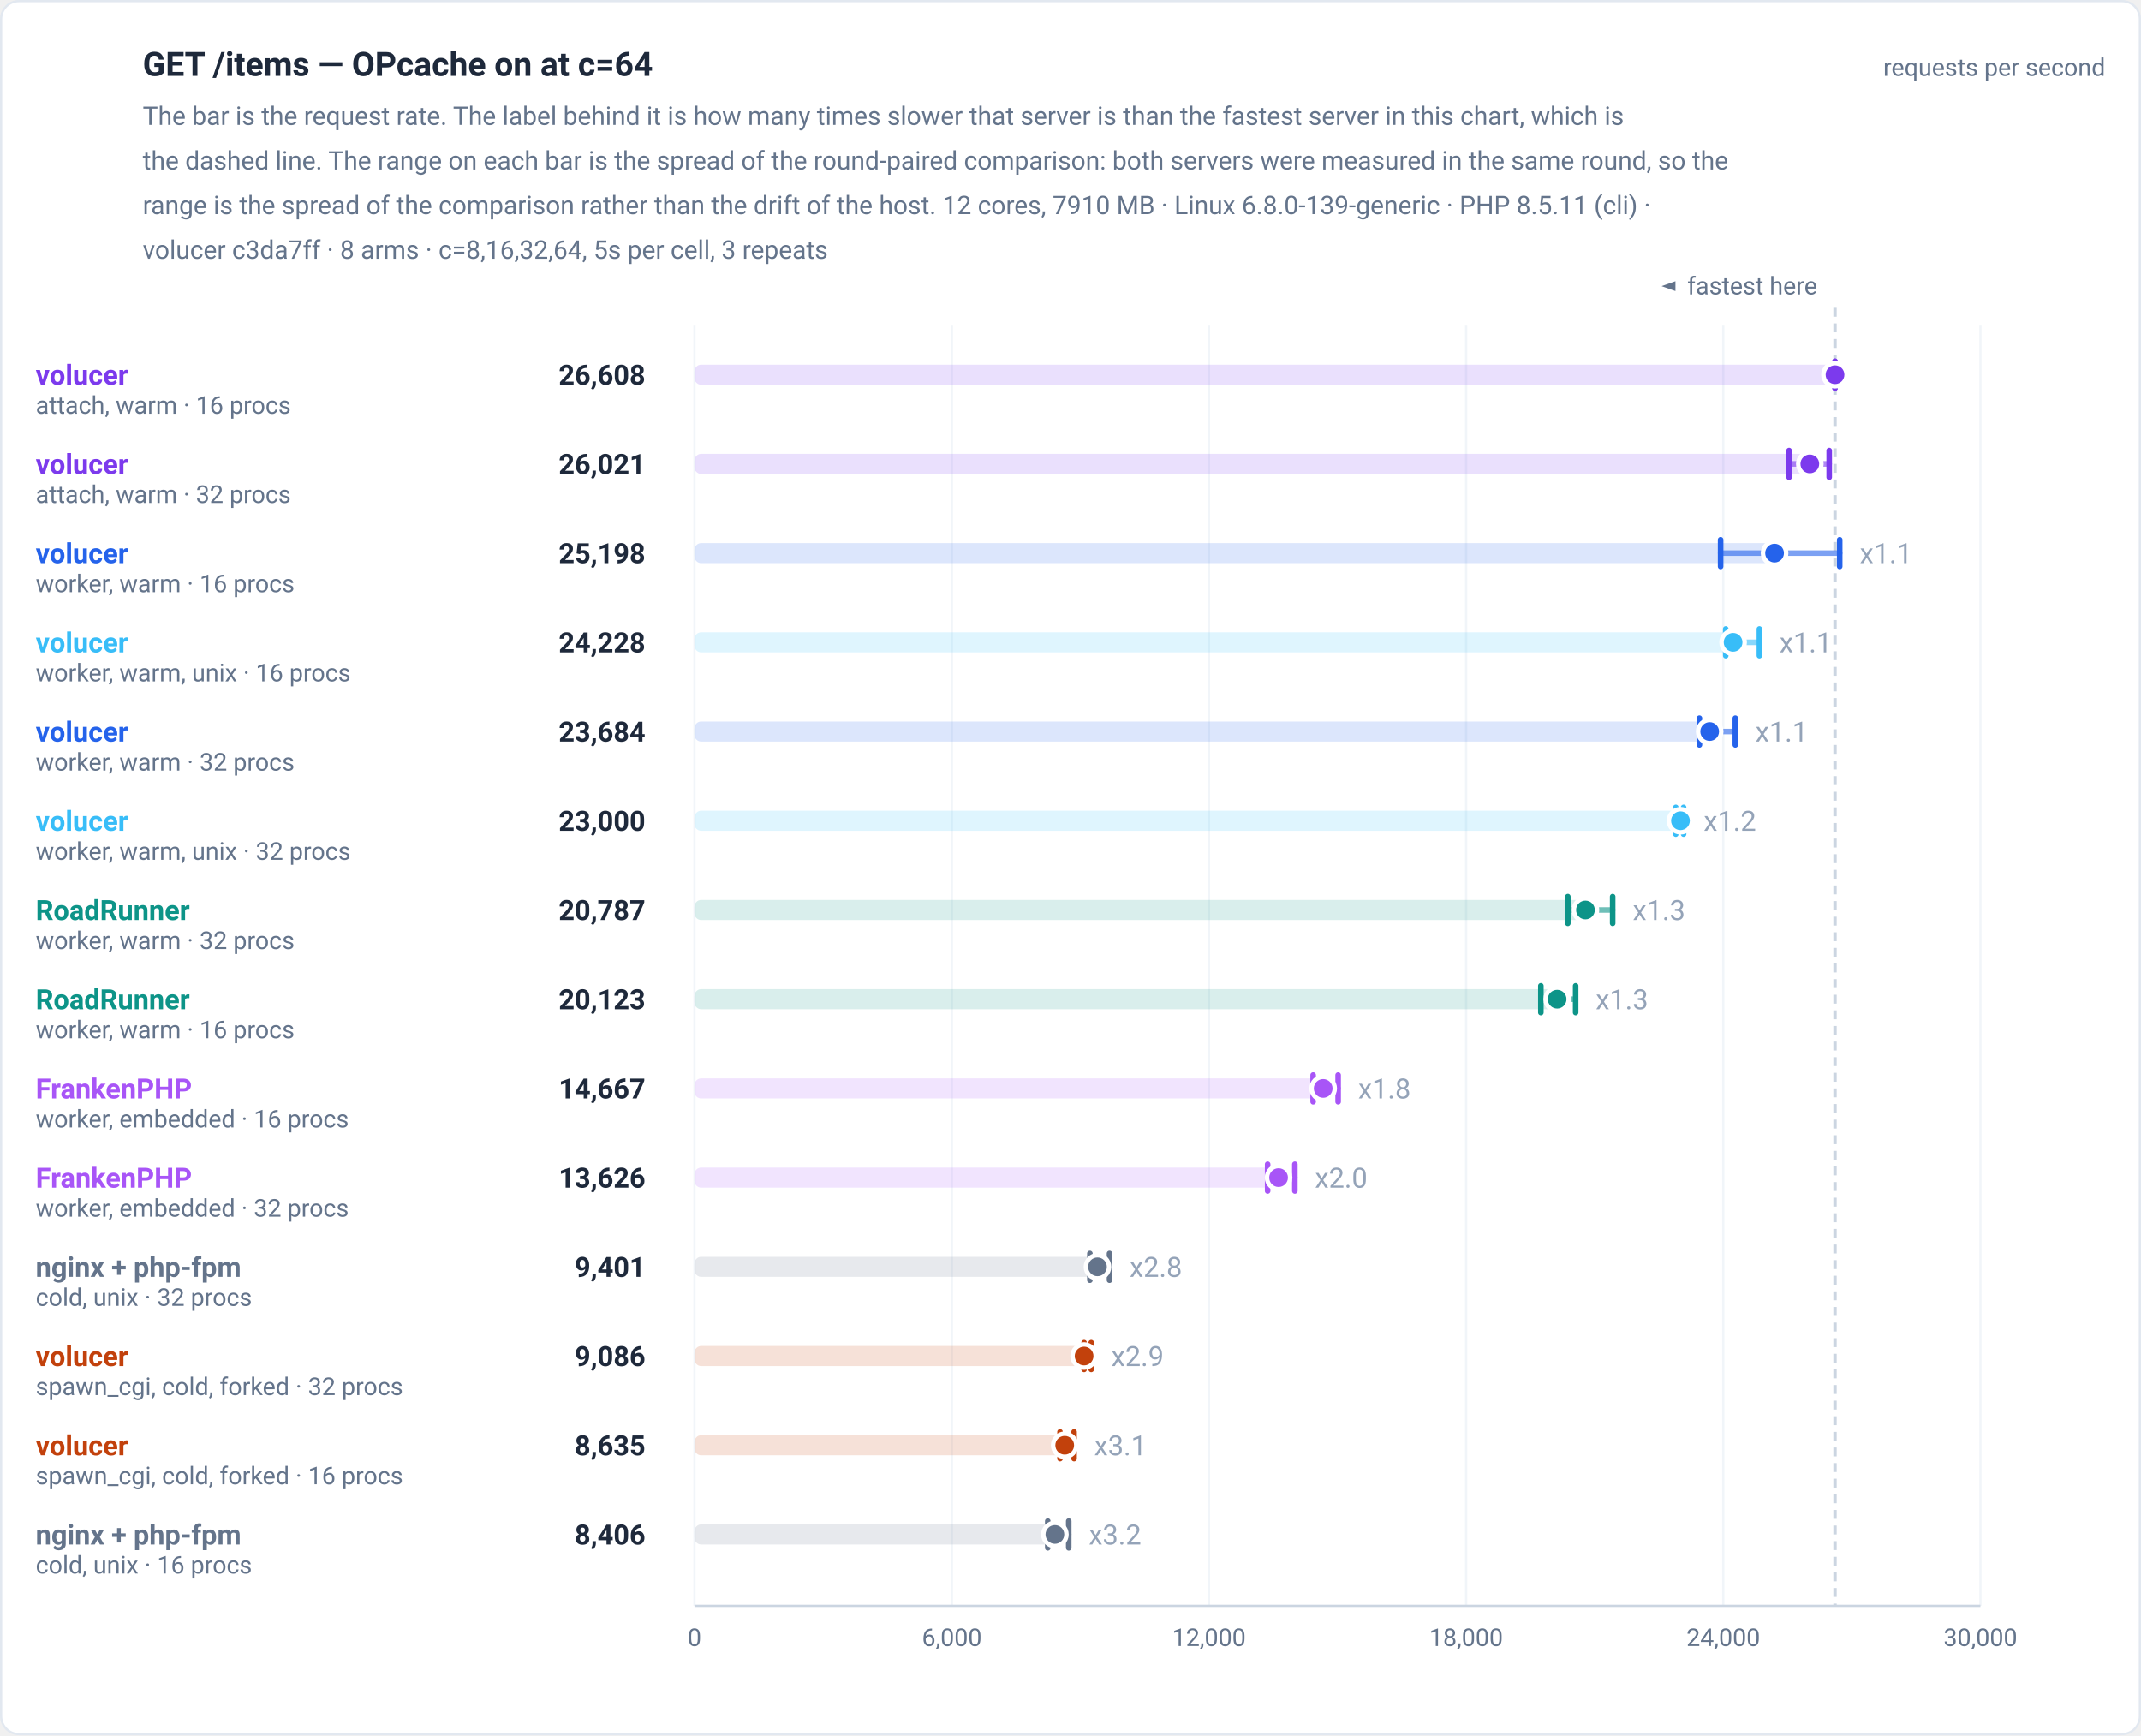
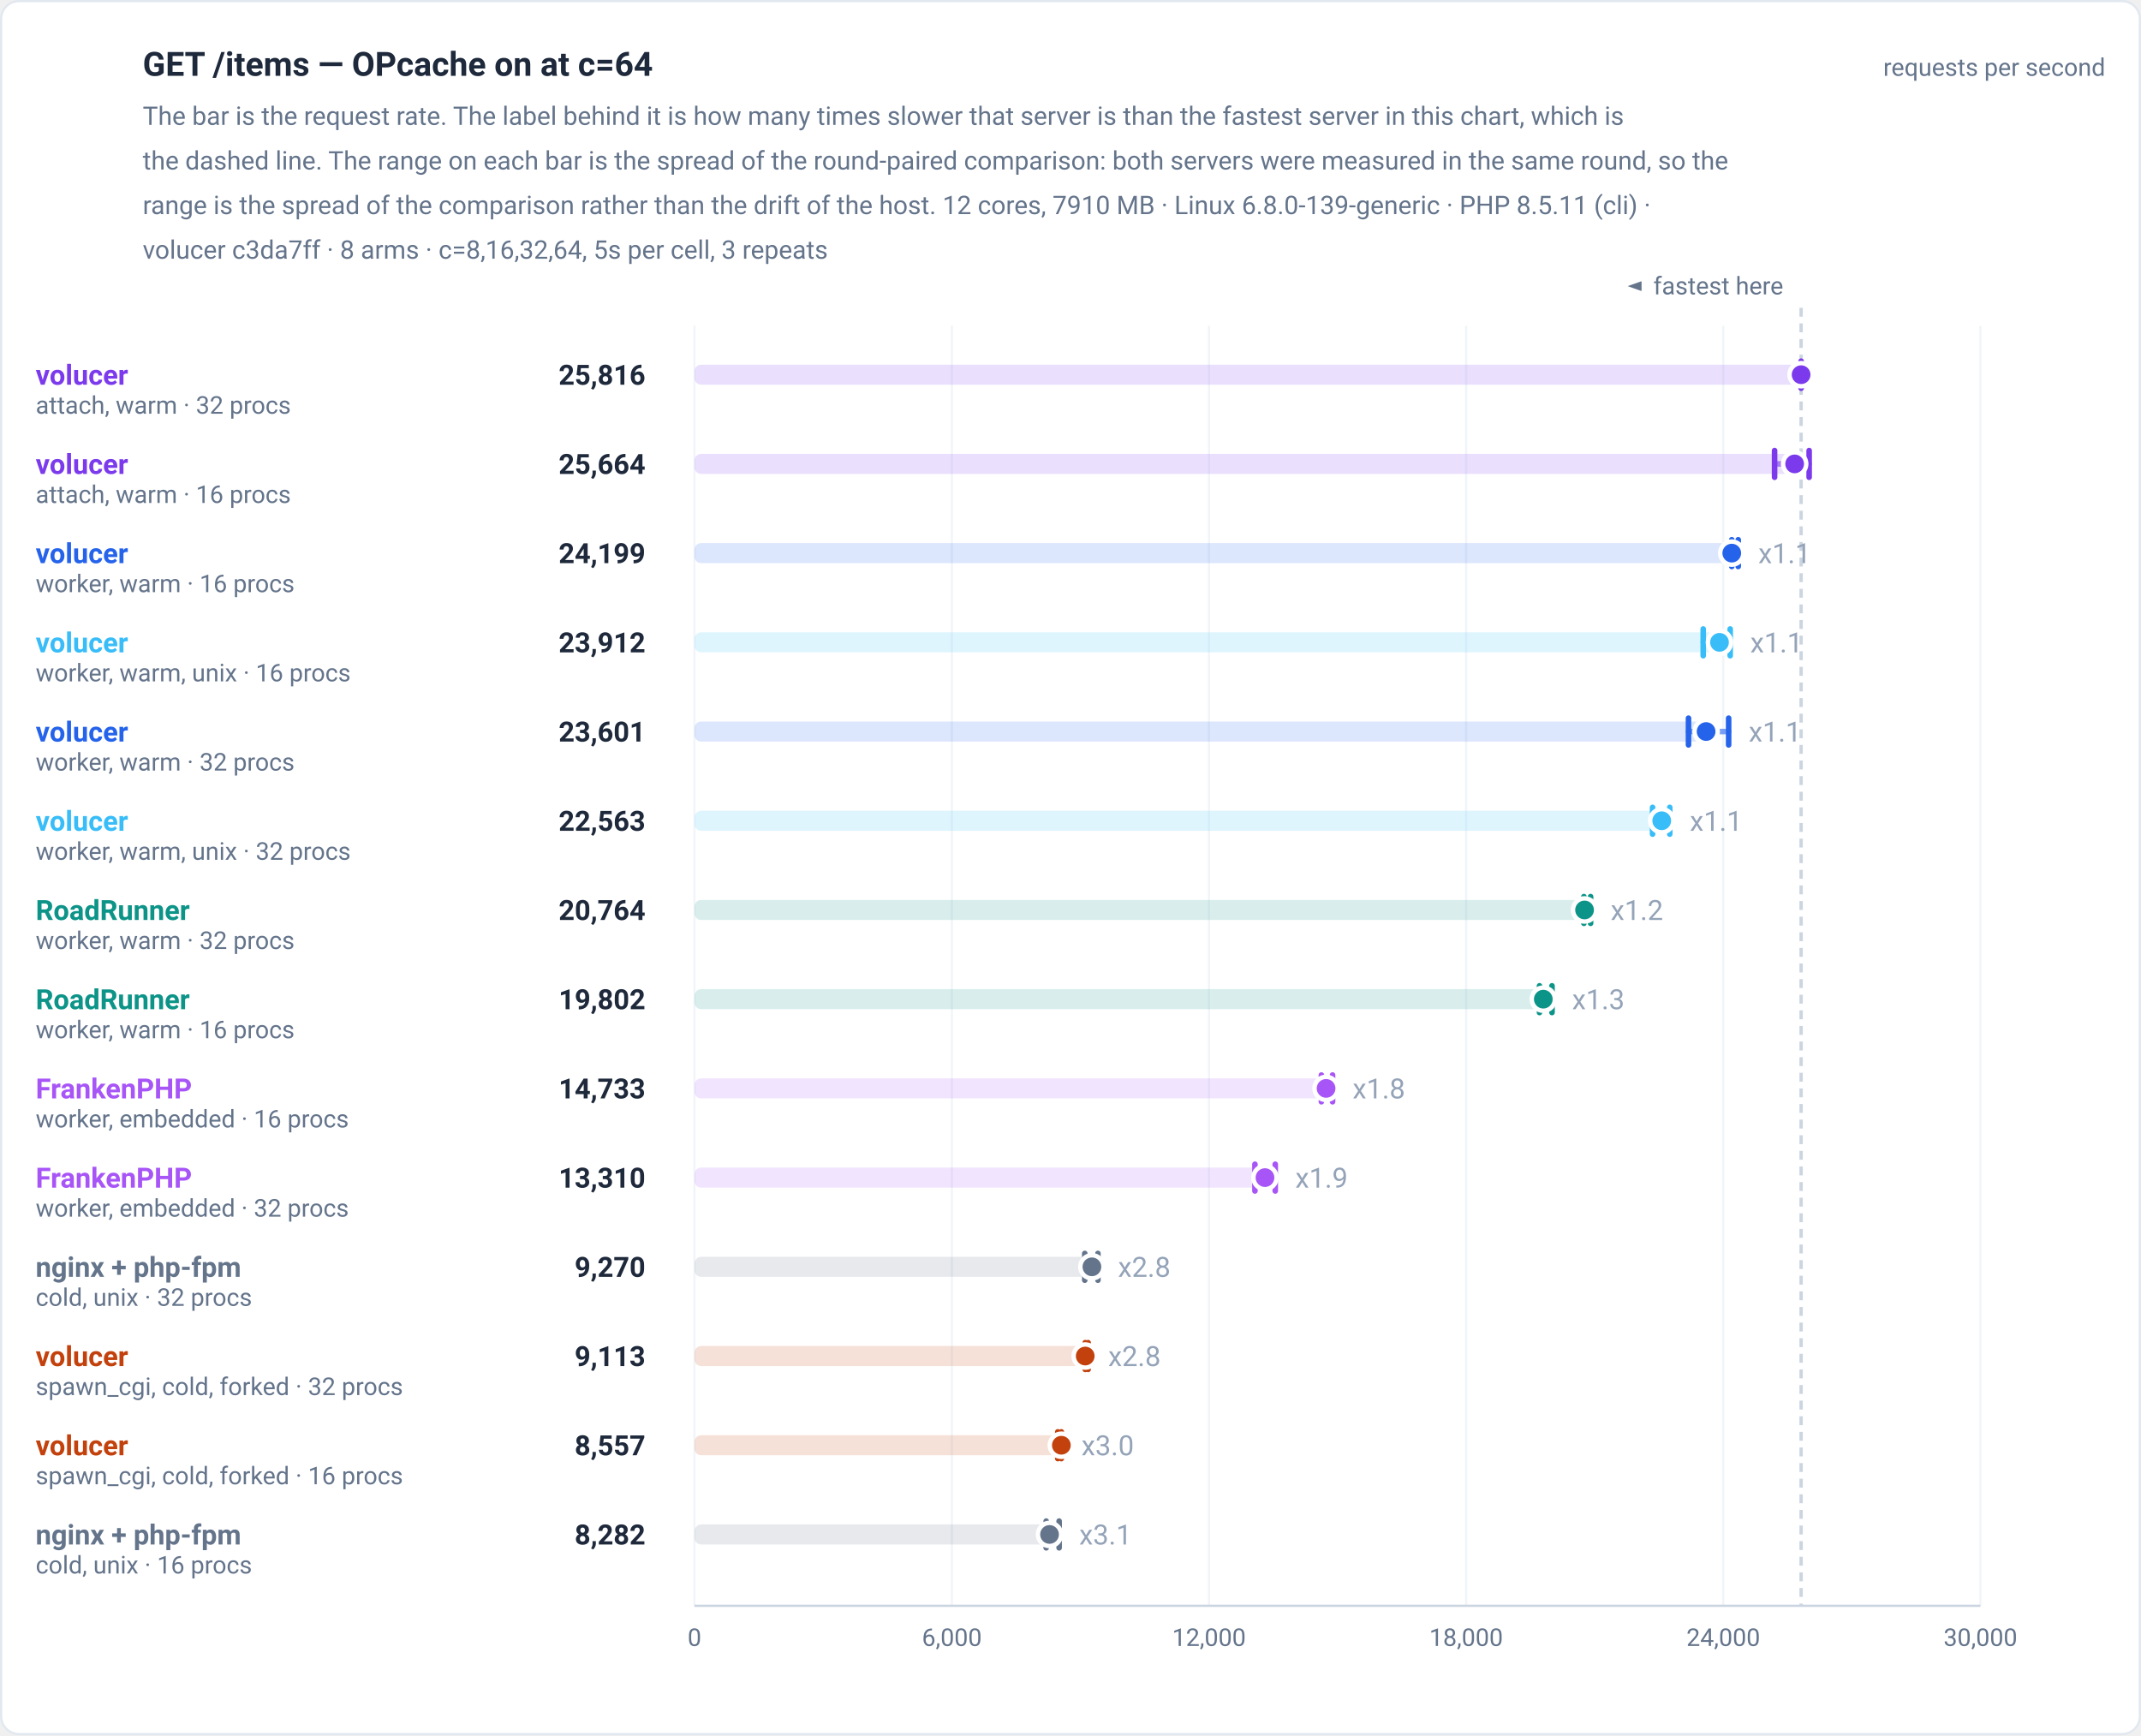
<svg xmlns="http://www.w3.org/2000/svg" width="960" height="778" viewBox="0 0 960 778" role="img" aria-label="GET /items — OPcache on at c=64">
  <rect x="0.5" y="0.5" width="959" height="777" rx="8" fill="#ffffff" stroke="#e2e8f0" />
  <text x="64.0" y="34.0" font-family="-apple-system,BlinkMacSystemFont,'Segoe UI',Roboto,Helvetica,Arial,sans-serif" font-size="15" fill="#1e293b" text-anchor="start" font-weight="600">GET /items — OPcache on at c=64</text>
  <text x="64.0" y="56.0" font-family="-apple-system,BlinkMacSystemFont,'Segoe UI',Roboto,Helvetica,Arial,sans-serif" font-size="11.5" fill="#64748b" text-anchor="start" font-weight="normal">The bar is the request rate. The label behind it is how many times slower that server is than the fastest server in this chart, which is</text>
  <text x="64.0" y="76.0" font-family="-apple-system,BlinkMacSystemFont,'Segoe UI',Roboto,Helvetica,Arial,sans-serif" font-size="11.5" fill="#64748b" text-anchor="start" font-weight="normal">the dashed line. The range on each bar is the spread of the round-paired comparison: both servers were measured in the same round, so the</text>
  <text x="64.0" y="96.0" font-family="-apple-system,BlinkMacSystemFont,'Segoe UI',Roboto,Helvetica,Arial,sans-serif" font-size="11.5" fill="#64748b" text-anchor="start" font-weight="normal">range is the spread of the comparison rather than the drift of the host. 12 cores, 7910 MB · Linux 6.8.0-139-generic · PHP 8.5.11 (cli) ·</text>
  <text x="64.0" y="116.0" font-family="-apple-system,BlinkMacSystemFont,'Segoe UI',Roboto,Helvetica,Arial,sans-serif" font-size="11.5" fill="#64748b" text-anchor="start" font-weight="normal">volucer c3da7ff · 8 arms · c=8,16,32,64, 5s per cell, 3 repeats</text>
  <text x="944.0" y="34.0" font-family="-apple-system,BlinkMacSystemFont,'Segoe UI',Roboto,Helvetica,Arial,sans-serif" font-size="11" fill="#64748b" text-anchor="end" font-weight="normal">requests per second</text>
  <line x1="311.4" y1="146.0" x2="311.4" y2="720.0" stroke="#f1f5f9" stroke-width="1" />
  <text x="311.4" y="738.0" font-family="-apple-system,BlinkMacSystemFont,'Segoe UI',Roboto,Helvetica,Arial,sans-serif" font-size="11" fill="#64748b" text-anchor="middle" font-weight="normal">0</text>
  <line x1="426.8" y1="146.0" x2="426.8" y2="720.0" stroke="#f1f5f9" stroke-width="1" />
  <text x="426.8" y="738.0" font-family="-apple-system,BlinkMacSystemFont,'Segoe UI',Roboto,Helvetica,Arial,sans-serif" font-size="11" fill="#64748b" text-anchor="middle" font-weight="normal">6,000</text>
  <line x1="542.1" y1="146.0" x2="542.1" y2="720.0" stroke="#f1f5f9" stroke-width="1" />
  <text x="542.1" y="738.0" font-family="-apple-system,BlinkMacSystemFont,'Segoe UI',Roboto,Helvetica,Arial,sans-serif" font-size="11" fill="#64748b" text-anchor="middle" font-weight="normal">12,000</text>
  <line x1="657.4" y1="146.0" x2="657.4" y2="720.0" stroke="#f1f5f9" stroke-width="1" />
  <text x="657.4" y="738.0" font-family="-apple-system,BlinkMacSystemFont,'Segoe UI',Roboto,Helvetica,Arial,sans-serif" font-size="11" fill="#64748b" text-anchor="middle" font-weight="normal">18,000</text>
  <line x1="772.7" y1="146.0" x2="772.7" y2="720.0" stroke="#f1f5f9" stroke-width="1" />
  <text x="772.7" y="738.0" font-family="-apple-system,BlinkMacSystemFont,'Segoe UI',Roboto,Helvetica,Arial,sans-serif" font-size="11" fill="#64748b" text-anchor="middle" font-weight="normal">24,000</text>
  <line x1="888.0" y1="146.0" x2="888.0" y2="720.0" stroke="#f1f5f9" stroke-width="1" />
  <text x="888.0" y="738.0" font-family="-apple-system,BlinkMacSystemFont,'Segoe UI',Roboto,Helvetica,Arial,sans-serif" font-size="11" fill="#64748b" text-anchor="middle" font-weight="normal">30,000</text>
-   <line x1="822.8" y1="138.0" x2="822.8" y2="720.0" stroke="#cbd5e1" stroke-width="1.5" stroke-dasharray="4 3" />
-   <text x="814.8" y="132.0" font-family="-apple-system,BlinkMacSystemFont,'Segoe UI',Roboto,Helvetica,Arial,sans-serif" font-size="11" fill="#64748b" text-anchor="end" font-weight="normal">◄ fastest here</text>
+   <line x1="807.6" y1="138.0" x2="807.6" y2="720.0" stroke="#cbd5e1" stroke-width="1.5" stroke-dasharray="4 3" />
+   <text x="799.6" y="132.0" font-family="-apple-system,BlinkMacSystemFont,'Segoe UI',Roboto,Helvetica,Arial,sans-serif" font-size="11" fill="#64748b" text-anchor="end" font-weight="normal">◄ fastest here</text>
  <line x1="311.4" y1="720.0" x2="888.0" y2="720.0" stroke="#cbd5e1" stroke-width="1" />
-   <rect x="311.4" y="163.5" width="511.4" height="9.0" rx="3" fill="#7c3aed" fill-opacity="0.16" />
-   <line x1="822.8" y1="168.0" x2="822.8" y2="168.0" stroke="#7c3aed" stroke-width="2.5" stroke-linecap="round" opacity="0.6" />
-   <line x1="822.8" y1="162.0" x2="822.8" y2="174.0" stroke="#7c3aed" stroke-width="2.5" stroke-linecap="round" />
-   <line x1="822.8" y1="162.0" x2="822.8" y2="174.0" stroke="#7c3aed" stroke-width="2.5" stroke-linecap="round" />
-   <circle cx="822.8" cy="168.0" r="5.2" fill="#7c3aed" stroke="#ffffff" stroke-width="2" />
+   <rect x="311.4" y="163.5" width="496.2" height="9.0" rx="3" fill="#7c3aed" fill-opacity="0.16" />
+   <line x1="807.6" y1="168.0" x2="807.6" y2="168.0" stroke="#7c3aed" stroke-width="2.5" stroke-linecap="round" opacity="0.6" />
+   <line x1="807.6" y1="162.0" x2="807.6" y2="174.0" stroke="#7c3aed" stroke-width="2.5" stroke-linecap="round" />
+   <line x1="807.6" y1="162.0" x2="807.6" y2="174.0" stroke="#7c3aed" stroke-width="2.5" stroke-linecap="round" />
+   <circle cx="807.6" cy="168.0" r="5.2" fill="#7c3aed" stroke="#ffffff" stroke-width="2" />
  <text x="16.0" y="172.5" font-family="-apple-system,BlinkMacSystemFont,'Segoe UI',Roboto,Helvetica,Arial,sans-serif" font-size="12.5" fill="#7c3aed" text-anchor="start" font-weight="700">volucer</text>
-   <text x="16.0" y="185.5" font-family="-apple-system,BlinkMacSystemFont,'Segoe UI',Roboto,Helvetica,Arial,sans-serif" font-size="11" fill="#64748b" text-anchor="start" font-weight="normal">attach, warm · 16 procs</text>
-   <text x="289.4" y="172.5" font-family="-apple-system,BlinkMacSystemFont,'Segoe UI',Roboto,Helvetica,Arial,sans-serif" font-size="12.5" fill="#1e293b" text-anchor="end" font-weight="700">26,608</text>
-   <rect x="311.4" y="203.5" width="500.1" height="9.0" rx="3" fill="#7c3aed" fill-opacity="0.16" />
-   <line x1="802.2" y1="208.0" x2="820.2" y2="208.0" stroke="#7c3aed" stroke-width="2.5" stroke-linecap="round" opacity="0.6" />
-   <line x1="802.2" y1="202.0" x2="802.2" y2="214.0" stroke="#7c3aed" stroke-width="2.5" stroke-linecap="round" />
-   <line x1="820.2" y1="202.0" x2="820.2" y2="214.0" stroke="#7c3aed" stroke-width="2.5" stroke-linecap="round" />
-   <circle cx="811.5" cy="208.0" r="5.2" fill="#7c3aed" stroke="#ffffff" stroke-width="2" />
+   <text x="16.0" y="185.5" font-family="-apple-system,BlinkMacSystemFont,'Segoe UI',Roboto,Helvetica,Arial,sans-serif" font-size="11" fill="#64748b" text-anchor="start" font-weight="normal">attach, warm · 32 procs</text>
+   <text x="289.4" y="172.5" font-family="-apple-system,BlinkMacSystemFont,'Segoe UI',Roboto,Helvetica,Arial,sans-serif" font-size="12.5" fill="#1e293b" text-anchor="end" font-weight="700">25,816</text>
+   <rect x="311.4" y="203.5" width="493.2" height="9.0" rx="3" fill="#7c3aed" fill-opacity="0.16" />
+   <line x1="795.7" y1="208.0" x2="811.2" y2="208.0" stroke="#7c3aed" stroke-width="2.5" stroke-linecap="round" opacity="0.6" />
+   <line x1="795.7" y1="202.0" x2="795.7" y2="214.0" stroke="#7c3aed" stroke-width="2.5" stroke-linecap="round" />
+   <line x1="811.2" y1="202.0" x2="811.2" y2="214.0" stroke="#7c3aed" stroke-width="2.5" stroke-linecap="round" />
+   <circle cx="804.7" cy="208.0" r="5.2" fill="#7c3aed" stroke="#ffffff" stroke-width="2" />
  <text x="16.0" y="212.5" font-family="-apple-system,BlinkMacSystemFont,'Segoe UI',Roboto,Helvetica,Arial,sans-serif" font-size="12.5" fill="#7c3aed" text-anchor="start" font-weight="700">volucer</text>
-   <text x="16.0" y="225.5" font-family="-apple-system,BlinkMacSystemFont,'Segoe UI',Roboto,Helvetica,Arial,sans-serif" font-size="11" fill="#64748b" text-anchor="start" font-weight="normal">attach, warm · 32 procs</text>
-   <text x="289.4" y="212.5" font-family="-apple-system,BlinkMacSystemFont,'Segoe UI',Roboto,Helvetica,Arial,sans-serif" font-size="12.5" fill="#1e293b" text-anchor="end" font-weight="700">26,021</text>
-   <rect x="311.4" y="243.5" width="484.3" height="9.0" rx="3" fill="#2563eb" fill-opacity="0.16" />
-   <line x1="771.5" y1="248.0" x2="824.9" y2="248.0" stroke="#2563eb" stroke-width="2.5" stroke-linecap="round" opacity="0.6" />
-   <line x1="771.5" y1="242.0" x2="771.5" y2="254.0" stroke="#2563eb" stroke-width="2.5" stroke-linecap="round" />
-   <line x1="824.9" y1="242.0" x2="824.9" y2="254.0" stroke="#2563eb" stroke-width="2.5" stroke-linecap="round" />
-   <circle cx="795.7" cy="248.0" r="5.2" fill="#2563eb" stroke="#ffffff" stroke-width="2" />
+   <text x="16.0" y="225.5" font-family="-apple-system,BlinkMacSystemFont,'Segoe UI',Roboto,Helvetica,Arial,sans-serif" font-size="11" fill="#64748b" text-anchor="start" font-weight="normal">attach, warm · 16 procs</text>
+   <text x="289.4" y="212.5" font-family="-apple-system,BlinkMacSystemFont,'Segoe UI',Roboto,Helvetica,Arial,sans-serif" font-size="12.5" fill="#1e293b" text-anchor="end" font-weight="700">25,664</text>
+   <rect x="311.4" y="243.5" width="465.1" height="9.0" rx="3" fill="#2563eb" fill-opacity="0.16" />
+   <line x1="776.5" y1="248.0" x2="779.4" y2="248.0" stroke="#2563eb" stroke-width="2.5" stroke-linecap="round" opacity="0.6" />
+   <line x1="776.5" y1="242.0" x2="776.5" y2="254.0" stroke="#2563eb" stroke-width="2.5" stroke-linecap="round" />
+   <line x1="779.4" y1="242.0" x2="779.4" y2="254.0" stroke="#2563eb" stroke-width="2.5" stroke-linecap="round" />
+   <circle cx="776.5" cy="248.0" r="5.2" fill="#2563eb" stroke="#ffffff" stroke-width="2" />
  <text x="16.0" y="252.5" font-family="-apple-system,BlinkMacSystemFont,'Segoe UI',Roboto,Helvetica,Arial,sans-serif" font-size="12.5" fill="#2563eb" text-anchor="start" font-weight="700">volucer</text>
  <text x="16.0" y="265.5" font-family="-apple-system,BlinkMacSystemFont,'Segoe UI',Roboto,Helvetica,Arial,sans-serif" font-size="11" fill="#64748b" text-anchor="start" font-weight="normal">worker, warm · 16 procs</text>
-   <text x="289.4" y="252.5" font-family="-apple-system,BlinkMacSystemFont,'Segoe UI',Roboto,Helvetica,Arial,sans-serif" font-size="12.5" fill="#1e293b" text-anchor="end" font-weight="700">25,198</text>
-   <text x="833.9" y="252.5" font-family="-apple-system,BlinkMacSystemFont,'Segoe UI',Roboto,Helvetica,Arial,sans-serif" font-size="12.5" fill="#94a3b8" text-anchor="start" font-weight="normal">x1.1</text>
-   <rect x="311.4" y="283.5" width="465.6" height="9.0" rx="3" fill="#38bdf8" fill-opacity="0.16" />
-   <line x1="773.8" y1="288.0" x2="788.9" y2="288.0" stroke="#38bdf8" stroke-width="2.5" stroke-linecap="round" opacity="0.6" />
-   <line x1="773.8" y1="282.0" x2="773.8" y2="294.0" stroke="#38bdf8" stroke-width="2.5" stroke-linecap="round" />
-   <line x1="788.9" y1="282.0" x2="788.9" y2="294.0" stroke="#38bdf8" stroke-width="2.5" stroke-linecap="round" />
-   <circle cx="777.1" cy="288.0" r="5.2" fill="#38bdf8" stroke="#ffffff" stroke-width="2" />
+   <text x="289.4" y="252.5" font-family="-apple-system,BlinkMacSystemFont,'Segoe UI',Roboto,Helvetica,Arial,sans-serif" font-size="12.5" fill="#1e293b" text-anchor="end" font-weight="700">24,199</text>
+   <text x="788.4" y="252.5" font-family="-apple-system,BlinkMacSystemFont,'Segoe UI',Roboto,Helvetica,Arial,sans-serif" font-size="12.5" fill="#94a3b8" text-anchor="start" font-weight="normal">x1.1</text>
+   <rect x="311.4" y="283.5" width="459.6" height="9.0" rx="3" fill="#38bdf8" fill-opacity="0.16" />
+   <line x1="763.7" y1="288.0" x2="775.8" y2="288.0" stroke="#38bdf8" stroke-width="2.5" stroke-linecap="round" opacity="0.6" />
+   <line x1="763.7" y1="282.0" x2="763.7" y2="294.0" stroke="#38bdf8" stroke-width="2.5" stroke-linecap="round" />
+   <line x1="775.8" y1="282.0" x2="775.8" y2="294.0" stroke="#38bdf8" stroke-width="2.5" stroke-linecap="round" />
+   <circle cx="771.0" cy="288.0" r="5.2" fill="#38bdf8" stroke="#ffffff" stroke-width="2" />
  <text x="16.0" y="292.5" font-family="-apple-system,BlinkMacSystemFont,'Segoe UI',Roboto,Helvetica,Arial,sans-serif" font-size="12.5" fill="#38bdf8" text-anchor="start" font-weight="700">volucer</text>
  <text x="16.0" y="305.5" font-family="-apple-system,BlinkMacSystemFont,'Segoe UI',Roboto,Helvetica,Arial,sans-serif" font-size="11" fill="#64748b" text-anchor="start" font-weight="normal">worker, warm, unix · 16 procs</text>
-   <text x="289.4" y="292.5" font-family="-apple-system,BlinkMacSystemFont,'Segoe UI',Roboto,Helvetica,Arial,sans-serif" font-size="12.5" fill="#1e293b" text-anchor="end" font-weight="700">24,228</text>
-   <text x="797.9" y="292.5" font-family="-apple-system,BlinkMacSystemFont,'Segoe UI',Roboto,Helvetica,Arial,sans-serif" font-size="12.5" fill="#94a3b8" text-anchor="start" font-weight="normal">x1.1</text>
-   <rect x="311.4" y="323.5" width="455.2" height="9.0" rx="3" fill="#2563eb" fill-opacity="0.16" />
-   <line x1="762.0" y1="328.0" x2="778.1" y2="328.0" stroke="#2563eb" stroke-width="2.5" stroke-linecap="round" opacity="0.6" />
-   <line x1="762.0" y1="322.0" x2="762.0" y2="334.0" stroke="#2563eb" stroke-width="2.5" stroke-linecap="round" />
-   <line x1="778.1" y1="322.0" x2="778.1" y2="334.0" stroke="#2563eb" stroke-width="2.5" stroke-linecap="round" />
-   <circle cx="766.6" cy="328.0" r="5.2" fill="#2563eb" stroke="#ffffff" stroke-width="2" />
+   <text x="289.4" y="292.5" font-family="-apple-system,BlinkMacSystemFont,'Segoe UI',Roboto,Helvetica,Arial,sans-serif" font-size="12.5" fill="#1e293b" text-anchor="end" font-weight="700">23,912</text>
+   <text x="784.8" y="292.5" font-family="-apple-system,BlinkMacSystemFont,'Segoe UI',Roboto,Helvetica,Arial,sans-serif" font-size="12.5" fill="#94a3b8" text-anchor="start" font-weight="normal">x1.1</text>
+   <rect x="311.4" y="323.5" width="453.6" height="9.0" rx="3" fill="#2563eb" fill-opacity="0.16" />
+   <line x1="757.1" y1="328.0" x2="775.1" y2="328.0" stroke="#2563eb" stroke-width="2.5" stroke-linecap="round" opacity="0.6" />
+   <line x1="757.1" y1="322.0" x2="757.1" y2="334.0" stroke="#2563eb" stroke-width="2.5" stroke-linecap="round" />
+   <line x1="775.1" y1="322.0" x2="775.1" y2="334.0" stroke="#2563eb" stroke-width="2.5" stroke-linecap="round" />
+   <circle cx="765.0" cy="328.0" r="5.2" fill="#2563eb" stroke="#ffffff" stroke-width="2" />
  <text x="16.0" y="332.5" font-family="-apple-system,BlinkMacSystemFont,'Segoe UI',Roboto,Helvetica,Arial,sans-serif" font-size="12.5" fill="#2563eb" text-anchor="start" font-weight="700">volucer</text>
  <text x="16.0" y="345.5" font-family="-apple-system,BlinkMacSystemFont,'Segoe UI',Roboto,Helvetica,Arial,sans-serif" font-size="11" fill="#64748b" text-anchor="start" font-weight="normal">worker, warm · 32 procs</text>
-   <text x="289.4" y="332.5" font-family="-apple-system,BlinkMacSystemFont,'Segoe UI',Roboto,Helvetica,Arial,sans-serif" font-size="12.5" fill="#1e293b" text-anchor="end" font-weight="700">23,684</text>
-   <text x="787.1" y="332.5" font-family="-apple-system,BlinkMacSystemFont,'Segoe UI',Roboto,Helvetica,Arial,sans-serif" font-size="12.5" fill="#94a3b8" text-anchor="start" font-weight="normal">x1.1</text>
-   <rect x="311.4" y="363.5" width="442.0" height="9.0" rx="3" fill="#38bdf8" fill-opacity="0.16" />
-   <line x1="751.4" y1="368.0" x2="754.9" y2="368.0" stroke="#38bdf8" stroke-width="2.5" stroke-linecap="round" opacity="0.6" />
-   <line x1="751.4" y1="362.0" x2="751.4" y2="374.0" stroke="#38bdf8" stroke-width="2.5" stroke-linecap="round" />
-   <line x1="754.9" y1="362.0" x2="754.9" y2="374.0" stroke="#38bdf8" stroke-width="2.5" stroke-linecap="round" />
-   <circle cx="753.5" cy="368.0" r="5.2" fill="#38bdf8" stroke="#ffffff" stroke-width="2" />
+   <text x="289.4" y="332.5" font-family="-apple-system,BlinkMacSystemFont,'Segoe UI',Roboto,Helvetica,Arial,sans-serif" font-size="12.5" fill="#1e293b" text-anchor="end" font-weight="700">23,601</text>
+   <text x="784.1" y="332.5" font-family="-apple-system,BlinkMacSystemFont,'Segoe UI',Roboto,Helvetica,Arial,sans-serif" font-size="12.5" fill="#94a3b8" text-anchor="start" font-weight="normal">x1.1</text>
+   <rect x="311.4" y="363.5" width="433.6" height="9.0" rx="3" fill="#38bdf8" fill-opacity="0.16" />
+   <line x1="741.0" y1="368.0" x2="748.7" y2="368.0" stroke="#38bdf8" stroke-width="2.5" stroke-linecap="round" opacity="0.6" />
+   <line x1="741.0" y1="362.0" x2="741.0" y2="374.0" stroke="#38bdf8" stroke-width="2.5" stroke-linecap="round" />
+   <line x1="748.7" y1="362.0" x2="748.7" y2="374.0" stroke="#38bdf8" stroke-width="2.5" stroke-linecap="round" />
+   <circle cx="745.1" cy="368.0" r="5.2" fill="#38bdf8" stroke="#ffffff" stroke-width="2" />
  <text x="16.0" y="372.5" font-family="-apple-system,BlinkMacSystemFont,'Segoe UI',Roboto,Helvetica,Arial,sans-serif" font-size="12.5" fill="#38bdf8" text-anchor="start" font-weight="700">volucer</text>
  <text x="16.0" y="385.5" font-family="-apple-system,BlinkMacSystemFont,'Segoe UI',Roboto,Helvetica,Arial,sans-serif" font-size="11" fill="#64748b" text-anchor="start" font-weight="normal">worker, warm, unix · 32 procs</text>
-   <text x="289.4" y="372.5" font-family="-apple-system,BlinkMacSystemFont,'Segoe UI',Roboto,Helvetica,Arial,sans-serif" font-size="12.5" fill="#1e293b" text-anchor="end" font-weight="700">23,000</text>
-   <text x="763.9" y="372.5" font-family="-apple-system,BlinkMacSystemFont,'Segoe UI',Roboto,Helvetica,Arial,sans-serif" font-size="12.5" fill="#94a3b8" text-anchor="start" font-weight="normal">x1.2</text>
-   <rect x="311.4" y="403.5" width="399.5" height="9.0" rx="3" fill="#0d9488" fill-opacity="0.16" />
-   <line x1="703.0" y1="408.0" x2="723.1" y2="408.0" stroke="#0d9488" stroke-width="2.5" stroke-linecap="round" opacity="0.6" />
-   <line x1="703.0" y1="402.0" x2="703.0" y2="414.0" stroke="#0d9488" stroke-width="2.5" stroke-linecap="round" />
-   <line x1="723.1" y1="402.0" x2="723.1" y2="414.0" stroke="#0d9488" stroke-width="2.5" stroke-linecap="round" />
-   <circle cx="710.9" cy="408.0" r="5.2" fill="#0d9488" stroke="#ffffff" stroke-width="2" />
+   <text x="289.4" y="372.5" font-family="-apple-system,BlinkMacSystemFont,'Segoe UI',Roboto,Helvetica,Arial,sans-serif" font-size="12.5" fill="#1e293b" text-anchor="end" font-weight="700">22,563</text>
+   <text x="757.7" y="372.5" font-family="-apple-system,BlinkMacSystemFont,'Segoe UI',Roboto,Helvetica,Arial,sans-serif" font-size="12.5" fill="#94a3b8" text-anchor="start" font-weight="normal">x1.1</text>
+   <rect x="311.4" y="403.5" width="399.1" height="9.0" rx="3" fill="#0d9488" fill-opacity="0.16" />
+   <line x1="710.2" y1="408.0" x2="713.2" y2="408.0" stroke="#0d9488" stroke-width="2.5" stroke-linecap="round" opacity="0.6" />
+   <line x1="710.2" y1="402.0" x2="710.2" y2="414.0" stroke="#0d9488" stroke-width="2.5" stroke-linecap="round" />
+   <line x1="713.2" y1="402.0" x2="713.2" y2="414.0" stroke="#0d9488" stroke-width="2.5" stroke-linecap="round" />
+   <circle cx="710.5" cy="408.0" r="5.2" fill="#0d9488" stroke="#ffffff" stroke-width="2" />
  <text x="16.0" y="412.5" font-family="-apple-system,BlinkMacSystemFont,'Segoe UI',Roboto,Helvetica,Arial,sans-serif" font-size="12.5" fill="#0d9488" text-anchor="start" font-weight="700">RoadRunner</text>
  <text x="16.0" y="425.5" font-family="-apple-system,BlinkMacSystemFont,'Segoe UI',Roboto,Helvetica,Arial,sans-serif" font-size="11" fill="#64748b" text-anchor="start" font-weight="normal">worker, warm · 32 procs</text>
-   <text x="289.4" y="412.5" font-family="-apple-system,BlinkMacSystemFont,'Segoe UI',Roboto,Helvetica,Arial,sans-serif" font-size="12.5" fill="#1e293b" text-anchor="end" font-weight="700">20,787</text>
-   <text x="732.1" y="412.5" font-family="-apple-system,BlinkMacSystemFont,'Segoe UI',Roboto,Helvetica,Arial,sans-serif" font-size="12.5" fill="#94a3b8" text-anchor="start" font-weight="normal">x1.3</text>
-   <rect x="311.4" y="443.5" width="386.7" height="9.0" rx="3" fill="#0d9488" fill-opacity="0.16" />
-   <line x1="690.9" y1="448.0" x2="706.5" y2="448.0" stroke="#0d9488" stroke-width="2.5" stroke-linecap="round" opacity="0.6" />
-   <line x1="690.9" y1="442.0" x2="690.9" y2="454.0" stroke="#0d9488" stroke-width="2.5" stroke-linecap="round" />
-   <line x1="706.5" y1="442.0" x2="706.5" y2="454.0" stroke="#0d9488" stroke-width="2.5" stroke-linecap="round" />
-   <circle cx="698.2" cy="448.0" r="5.2" fill="#0d9488" stroke="#ffffff" stroke-width="2" />
+   <text x="289.4" y="412.5" font-family="-apple-system,BlinkMacSystemFont,'Segoe UI',Roboto,Helvetica,Arial,sans-serif" font-size="12.5" fill="#1e293b" text-anchor="end" font-weight="700">20,764</text>
+   <text x="722.2" y="412.5" font-family="-apple-system,BlinkMacSystemFont,'Segoe UI',Roboto,Helvetica,Arial,sans-serif" font-size="12.5" fill="#94a3b8" text-anchor="start" font-weight="normal">x1.2</text>
+   <rect x="311.4" y="443.5" width="380.6" height="9.0" rx="3" fill="#0d9488" fill-opacity="0.16" />
+   <line x1="690.3" y1="448.0" x2="695.9" y2="448.0" stroke="#0d9488" stroke-width="2.5" stroke-linecap="round" opacity="0.6" />
+   <line x1="690.3" y1="442.0" x2="690.3" y2="454.0" stroke="#0d9488" stroke-width="2.5" stroke-linecap="round" />
+   <line x1="695.9" y1="442.0" x2="695.9" y2="454.0" stroke="#0d9488" stroke-width="2.5" stroke-linecap="round" />
+   <circle cx="692.0" cy="448.0" r="5.2" fill="#0d9488" stroke="#ffffff" stroke-width="2" />
  <text x="16.0" y="452.5" font-family="-apple-system,BlinkMacSystemFont,'Segoe UI',Roboto,Helvetica,Arial,sans-serif" font-size="12.5" fill="#0d9488" text-anchor="start" font-weight="700">RoadRunner</text>
  <text x="16.0" y="465.5" font-family="-apple-system,BlinkMacSystemFont,'Segoe UI',Roboto,Helvetica,Arial,sans-serif" font-size="11" fill="#64748b" text-anchor="start" font-weight="normal">worker, warm · 16 procs</text>
-   <text x="289.4" y="452.5" font-family="-apple-system,BlinkMacSystemFont,'Segoe UI',Roboto,Helvetica,Arial,sans-serif" font-size="12.5" fill="#1e293b" text-anchor="end" font-weight="700">20,123</text>
-   <text x="715.5" y="452.5" font-family="-apple-system,BlinkMacSystemFont,'Segoe UI',Roboto,Helvetica,Arial,sans-serif" font-size="12.5" fill="#94a3b8" text-anchor="start" font-weight="normal">x1.3</text>
-   <rect x="311.4" y="483.5" width="281.9" height="9.0" rx="3" fill="#a855f7" fill-opacity="0.16" />
-   <line x1="588.8" y1="488.0" x2="600.0" y2="488.0" stroke="#a855f7" stroke-width="2.5" stroke-linecap="round" opacity="0.6" />
-   <line x1="588.8" y1="482.0" x2="588.8" y2="494.0" stroke="#a855f7" stroke-width="2.5" stroke-linecap="round" />
-   <line x1="600.0" y1="482.0" x2="600.0" y2="494.0" stroke="#a855f7" stroke-width="2.5" stroke-linecap="round" />
-   <circle cx="593.3" cy="488.0" r="5.2" fill="#a855f7" stroke="#ffffff" stroke-width="2" />
+   <text x="289.4" y="452.5" font-family="-apple-system,BlinkMacSystemFont,'Segoe UI',Roboto,Helvetica,Arial,sans-serif" font-size="12.5" fill="#1e293b" text-anchor="end" font-weight="700">19,802</text>
+   <text x="704.9" y="452.5" font-family="-apple-system,BlinkMacSystemFont,'Segoe UI',Roboto,Helvetica,Arial,sans-serif" font-size="12.5" fill="#94a3b8" text-anchor="start" font-weight="normal">x1.3</text>
+   <rect x="311.4" y="483.5" width="283.1" height="9.0" rx="3" fill="#a855f7" fill-opacity="0.16" />
+   <line x1="592.5" y1="488.0" x2="597.5" y2="488.0" stroke="#a855f7" stroke-width="2.5" stroke-linecap="round" opacity="0.6" />
+   <line x1="592.5" y1="482.0" x2="592.5" y2="494.0" stroke="#a855f7" stroke-width="2.5" stroke-linecap="round" />
+   <line x1="597.5" y1="482.0" x2="597.5" y2="494.0" stroke="#a855f7" stroke-width="2.5" stroke-linecap="round" />
+   <circle cx="594.6" cy="488.0" r="5.2" fill="#a855f7" stroke="#ffffff" stroke-width="2" />
  <text x="16.0" y="492.5" font-family="-apple-system,BlinkMacSystemFont,'Segoe UI',Roboto,Helvetica,Arial,sans-serif" font-size="12.5" fill="#a855f7" text-anchor="start" font-weight="700">FrankenPHP</text>
  <text x="16.0" y="505.5" font-family="-apple-system,BlinkMacSystemFont,'Segoe UI',Roboto,Helvetica,Arial,sans-serif" font-size="11" fill="#64748b" text-anchor="start" font-weight="normal">worker, embedded · 16 procs</text>
-   <text x="289.4" y="492.5" font-family="-apple-system,BlinkMacSystemFont,'Segoe UI',Roboto,Helvetica,Arial,sans-serif" font-size="12.5" fill="#1e293b" text-anchor="end" font-weight="700">14,667</text>
-   <text x="609.0" y="492.5" font-family="-apple-system,BlinkMacSystemFont,'Segoe UI',Roboto,Helvetica,Arial,sans-serif" font-size="12.5" fill="#94a3b8" text-anchor="start" font-weight="normal">x1.8</text>
-   <rect x="311.4" y="523.5" width="261.9" height="9.0" rx="3" fill="#a855f7" fill-opacity="0.16" />
-   <line x1="568.4" y1="528.0" x2="580.6" y2="528.0" stroke="#a855f7" stroke-width="2.5" stroke-linecap="round" opacity="0.6" />
-   <line x1="568.4" y1="522.0" x2="568.4" y2="534.0" stroke="#a855f7" stroke-width="2.5" stroke-linecap="round" />
-   <line x1="580.6" y1="522.0" x2="580.6" y2="534.0" stroke="#a855f7" stroke-width="2.5" stroke-linecap="round" />
-   <circle cx="573.3" cy="528.0" r="5.2" fill="#a855f7" stroke="#ffffff" stroke-width="2" />
+   <text x="289.4" y="492.5" font-family="-apple-system,BlinkMacSystemFont,'Segoe UI',Roboto,Helvetica,Arial,sans-serif" font-size="12.5" fill="#1e293b" text-anchor="end" font-weight="700">14,733</text>
+   <text x="606.5" y="492.5" font-family="-apple-system,BlinkMacSystemFont,'Segoe UI',Roboto,Helvetica,Arial,sans-serif" font-size="12.5" fill="#94a3b8" text-anchor="start" font-weight="normal">x1.8</text>
+   <rect x="311.4" y="523.5" width="255.8" height="9.0" rx="3" fill="#a855f7" fill-opacity="0.16" />
+   <line x1="562.7" y1="528.0" x2="571.8" y2="528.0" stroke="#a855f7" stroke-width="2.5" stroke-linecap="round" opacity="0.6" />
+   <line x1="562.7" y1="522.0" x2="562.7" y2="534.0" stroke="#a855f7" stroke-width="2.5" stroke-linecap="round" />
+   <line x1="571.8" y1="522.0" x2="571.8" y2="534.0" stroke="#a855f7" stroke-width="2.5" stroke-linecap="round" />
+   <circle cx="567.2" cy="528.0" r="5.2" fill="#a855f7" stroke="#ffffff" stroke-width="2" />
  <text x="16.0" y="532.5" font-family="-apple-system,BlinkMacSystemFont,'Segoe UI',Roboto,Helvetica,Arial,sans-serif" font-size="12.5" fill="#a855f7" text-anchor="start" font-weight="700">FrankenPHP</text>
  <text x="16.0" y="545.5" font-family="-apple-system,BlinkMacSystemFont,'Segoe UI',Roboto,Helvetica,Arial,sans-serif" font-size="11" fill="#64748b" text-anchor="start" font-weight="normal">worker, embedded · 32 procs</text>
-   <text x="289.4" y="532.5" font-family="-apple-system,BlinkMacSystemFont,'Segoe UI',Roboto,Helvetica,Arial,sans-serif" font-size="12.5" fill="#1e293b" text-anchor="end" font-weight="700">13,626</text>
-   <text x="589.6" y="532.5" font-family="-apple-system,BlinkMacSystemFont,'Segoe UI',Roboto,Helvetica,Arial,sans-serif" font-size="12.5" fill="#94a3b8" text-anchor="start" font-weight="normal">x2.0</text>
-   <rect x="311.4" y="563.5" width="180.7" height="9.0" rx="3" fill="#64748b" fill-opacity="0.16" />
-   <line x1="488.7" y1="568.0" x2="497.5" y2="568.0" stroke="#64748b" stroke-width="2.5" stroke-linecap="round" opacity="0.6" />
-   <line x1="488.7" y1="562.0" x2="488.7" y2="574.0" stroke="#64748b" stroke-width="2.5" stroke-linecap="round" />
-   <line x1="497.5" y1="562.0" x2="497.5" y2="574.0" stroke="#64748b" stroke-width="2.5" stroke-linecap="round" />
-   <circle cx="492.1" cy="568.0" r="5.2" fill="#64748b" stroke="#ffffff" stroke-width="2" />
+   <text x="289.4" y="532.5" font-family="-apple-system,BlinkMacSystemFont,'Segoe UI',Roboto,Helvetica,Arial,sans-serif" font-size="12.5" fill="#1e293b" text-anchor="end" font-weight="700">13,310</text>
+   <text x="580.8" y="532.5" font-family="-apple-system,BlinkMacSystemFont,'Segoe UI',Roboto,Helvetica,Arial,sans-serif" font-size="12.5" fill="#94a3b8" text-anchor="start" font-weight="normal">x1.9</text>
+   <rect x="311.4" y="563.5" width="178.2" height="9.0" rx="3" fill="#64748b" fill-opacity="0.16" />
+   <line x1="486.4" y1="568.0" x2="492.3" y2="568.0" stroke="#64748b" stroke-width="2.5" stroke-linecap="round" opacity="0.6" />
+   <line x1="486.4" y1="562.0" x2="486.4" y2="574.0" stroke="#64748b" stroke-width="2.5" stroke-linecap="round" />
+   <line x1="492.3" y1="562.0" x2="492.3" y2="574.0" stroke="#64748b" stroke-width="2.5" stroke-linecap="round" />
+   <circle cx="489.6" cy="568.0" r="5.2" fill="#64748b" stroke="#ffffff" stroke-width="2" />
  <text x="16.0" y="572.5" font-family="-apple-system,BlinkMacSystemFont,'Segoe UI',Roboto,Helvetica,Arial,sans-serif" font-size="12.5" fill="#64748b" text-anchor="start" font-weight="700">nginx + php-fpm</text>
  <text x="16.0" y="585.5" font-family="-apple-system,BlinkMacSystemFont,'Segoe UI',Roboto,Helvetica,Arial,sans-serif" font-size="11" fill="#64748b" text-anchor="start" font-weight="normal">cold, unix · 32 procs</text>
-   <text x="289.4" y="572.5" font-family="-apple-system,BlinkMacSystemFont,'Segoe UI',Roboto,Helvetica,Arial,sans-serif" font-size="12.5" fill="#1e293b" text-anchor="end" font-weight="700">9,401</text>
-   <text x="506.5" y="572.5" font-family="-apple-system,BlinkMacSystemFont,'Segoe UI',Roboto,Helvetica,Arial,sans-serif" font-size="12.5" fill="#94a3b8" text-anchor="start" font-weight="normal">x2.8</text>
-   <rect x="311.4" y="603.5" width="174.6" height="9.0" rx="3" fill="#c2410c" fill-opacity="0.16" />
-   <line x1="486.1" y1="608.0" x2="489.3" y2="608.0" stroke="#c2410c" stroke-width="2.5" stroke-linecap="round" opacity="0.6" />
-   <line x1="486.1" y1="602.0" x2="486.1" y2="614.0" stroke="#c2410c" stroke-width="2.5" stroke-linecap="round" />
-   <line x1="489.3" y1="602.0" x2="489.3" y2="614.0" stroke="#c2410c" stroke-width="2.5" stroke-linecap="round" />
-   <circle cx="486.1" cy="608.0" r="5.2" fill="#c2410c" stroke="#ffffff" stroke-width="2" />
+   <text x="289.4" y="572.5" font-family="-apple-system,BlinkMacSystemFont,'Segoe UI',Roboto,Helvetica,Arial,sans-serif" font-size="12.5" fill="#1e293b" text-anchor="end" font-weight="700">9,270</text>
+   <text x="501.3" y="572.5" font-family="-apple-system,BlinkMacSystemFont,'Segoe UI',Roboto,Helvetica,Arial,sans-serif" font-size="12.5" fill="#94a3b8" text-anchor="start" font-weight="normal">x2.8</text>
+   <rect x="311.4" y="603.5" width="175.1" height="9.0" rx="3" fill="#c2410c" fill-opacity="0.16" />
+   <line x1="486.6" y1="608.0" x2="487.9" y2="608.0" stroke="#c2410c" stroke-width="2.5" stroke-linecap="round" opacity="0.6" />
+   <line x1="486.6" y1="602.0" x2="486.6" y2="614.0" stroke="#c2410c" stroke-width="2.5" stroke-linecap="round" />
+   <line x1="487.9" y1="602.0" x2="487.9" y2="614.0" stroke="#c2410c" stroke-width="2.5" stroke-linecap="round" />
+   <circle cx="486.6" cy="608.0" r="5.2" fill="#c2410c" stroke="#ffffff" stroke-width="2" />
  <text x="16.0" y="612.5" font-family="-apple-system,BlinkMacSystemFont,'Segoe UI',Roboto,Helvetica,Arial,sans-serif" font-size="12.5" fill="#c2410c" text-anchor="start" font-weight="700">volucer</text>
  <text x="16.0" y="625.5" font-family="-apple-system,BlinkMacSystemFont,'Segoe UI',Roboto,Helvetica,Arial,sans-serif" font-size="11" fill="#64748b" text-anchor="start" font-weight="normal">spawn_cgi, cold, forked · 32 procs</text>
-   <text x="289.4" y="612.5" font-family="-apple-system,BlinkMacSystemFont,'Segoe UI',Roboto,Helvetica,Arial,sans-serif" font-size="12.5" fill="#1e293b" text-anchor="end" font-weight="700">9,086</text>
-   <text x="498.3" y="612.5" font-family="-apple-system,BlinkMacSystemFont,'Segoe UI',Roboto,Helvetica,Arial,sans-serif" font-size="12.5" fill="#94a3b8" text-anchor="start" font-weight="normal">x2.9</text>
-   <rect x="311.4" y="643.5" width="165.9" height="9.0" rx="3" fill="#c2410c" fill-opacity="0.16" />
-   <line x1="475.3" y1="648.0" x2="481.6" y2="648.0" stroke="#c2410c" stroke-width="2.5" stroke-linecap="round" opacity="0.6" />
-   <line x1="475.3" y1="642.0" x2="475.3" y2="654.0" stroke="#c2410c" stroke-width="2.5" stroke-linecap="round" />
-   <line x1="481.6" y1="642.0" x2="481.6" y2="654.0" stroke="#c2410c" stroke-width="2.5" stroke-linecap="round" />
-   <circle cx="477.4" cy="648.0" r="5.2" fill="#c2410c" stroke="#ffffff" stroke-width="2" />
+   <text x="289.4" y="612.5" font-family="-apple-system,BlinkMacSystemFont,'Segoe UI',Roboto,Helvetica,Arial,sans-serif" font-size="12.5" fill="#1e293b" text-anchor="end" font-weight="700">9,113</text>
+   <text x="496.9" y="612.5" font-family="-apple-system,BlinkMacSystemFont,'Segoe UI',Roboto,Helvetica,Arial,sans-serif" font-size="12.5" fill="#94a3b8" text-anchor="start" font-weight="normal">x2.8</text>
+   <rect x="311.4" y="643.5" width="164.5" height="9.0" rx="3" fill="#c2410c" fill-opacity="0.16" />
+   <line x1="474.3" y1="648.0" x2="475.9" y2="648.0" stroke="#c2410c" stroke-width="2.5" stroke-linecap="round" opacity="0.6" />
+   <line x1="474.3" y1="642.0" x2="474.3" y2="654.0" stroke="#c2410c" stroke-width="2.5" stroke-linecap="round" />
+   <line x1="475.9" y1="642.0" x2="475.9" y2="654.0" stroke="#c2410c" stroke-width="2.5" stroke-linecap="round" />
+   <circle cx="475.9" cy="648.0" r="5.2" fill="#c2410c" stroke="#ffffff" stroke-width="2" />
  <text x="16.0" y="652.5" font-family="-apple-system,BlinkMacSystemFont,'Segoe UI',Roboto,Helvetica,Arial,sans-serif" font-size="12.5" fill="#c2410c" text-anchor="start" font-weight="700">volucer</text>
  <text x="16.0" y="665.5" font-family="-apple-system,BlinkMacSystemFont,'Segoe UI',Roboto,Helvetica,Arial,sans-serif" font-size="11" fill="#64748b" text-anchor="start" font-weight="normal">spawn_cgi, cold, forked · 16 procs</text>
-   <text x="289.4" y="652.5" font-family="-apple-system,BlinkMacSystemFont,'Segoe UI',Roboto,Helvetica,Arial,sans-serif" font-size="12.5" fill="#1e293b" text-anchor="end" font-weight="700">8,635</text>
-   <text x="490.6" y="652.5" font-family="-apple-system,BlinkMacSystemFont,'Segoe UI',Roboto,Helvetica,Arial,sans-serif" font-size="12.5" fill="#94a3b8" text-anchor="start" font-weight="normal">x3.1</text>
-   <rect x="311.4" y="683.5" width="161.6" height="9.0" rx="3" fill="#64748b" fill-opacity="0.16" />
-   <line x1="469.8" y1="688.0" x2="479.2" y2="688.0" stroke="#64748b" stroke-width="2.5" stroke-linecap="round" opacity="0.6" />
-   <line x1="469.8" y1="682.0" x2="469.8" y2="694.0" stroke="#64748b" stroke-width="2.5" stroke-linecap="round" />
-   <line x1="479.2" y1="682.0" x2="479.2" y2="694.0" stroke="#64748b" stroke-width="2.5" stroke-linecap="round" />
-   <circle cx="473.0" cy="688.0" r="5.2" fill="#64748b" stroke="#ffffff" stroke-width="2" />
+   <text x="289.4" y="652.5" font-family="-apple-system,BlinkMacSystemFont,'Segoe UI',Roboto,Helvetica,Arial,sans-serif" font-size="12.5" fill="#1e293b" text-anchor="end" font-weight="700">8,557</text>
+   <text x="484.9" y="652.5" font-family="-apple-system,BlinkMacSystemFont,'Segoe UI',Roboto,Helvetica,Arial,sans-serif" font-size="12.5" fill="#94a3b8" text-anchor="start" font-weight="normal">x3.0</text>
+   <rect x="311.4" y="683.5" width="159.2" height="9.0" rx="3" fill="#64748b" fill-opacity="0.16" />
+   <line x1="469.1" y1="688.0" x2="474.9" y2="688.0" stroke="#64748b" stroke-width="2.5" stroke-linecap="round" opacity="0.6" />
+   <line x1="469.1" y1="682.0" x2="469.1" y2="694.0" stroke="#64748b" stroke-width="2.5" stroke-linecap="round" />
+   <line x1="474.9" y1="682.0" x2="474.9" y2="694.0" stroke="#64748b" stroke-width="2.5" stroke-linecap="round" />
+   <circle cx="470.6" cy="688.0" r="5.2" fill="#64748b" stroke="#ffffff" stroke-width="2" />
  <text x="16.0" y="692.5" font-family="-apple-system,BlinkMacSystemFont,'Segoe UI',Roboto,Helvetica,Arial,sans-serif" font-size="12.5" fill="#64748b" text-anchor="start" font-weight="700">nginx + php-fpm</text>
  <text x="16.0" y="705.5" font-family="-apple-system,BlinkMacSystemFont,'Segoe UI',Roboto,Helvetica,Arial,sans-serif" font-size="11" fill="#64748b" text-anchor="start" font-weight="normal">cold, unix · 16 procs</text>
-   <text x="289.4" y="692.5" font-family="-apple-system,BlinkMacSystemFont,'Segoe UI',Roboto,Helvetica,Arial,sans-serif" font-size="12.5" fill="#1e293b" text-anchor="end" font-weight="700">8,406</text>
-   <text x="488.2" y="692.5" font-family="-apple-system,BlinkMacSystemFont,'Segoe UI',Roboto,Helvetica,Arial,sans-serif" font-size="12.5" fill="#94a3b8" text-anchor="start" font-weight="normal">x3.2</text>
+   <text x="289.4" y="692.5" font-family="-apple-system,BlinkMacSystemFont,'Segoe UI',Roboto,Helvetica,Arial,sans-serif" font-size="12.5" fill="#1e293b" text-anchor="end" font-weight="700">8,282</text>
+   <text x="483.9" y="692.5" font-family="-apple-system,BlinkMacSystemFont,'Segoe UI',Roboto,Helvetica,Arial,sans-serif" font-size="12.5" fill="#94a3b8" text-anchor="start" font-weight="normal">x3.1</text>
</svg>
